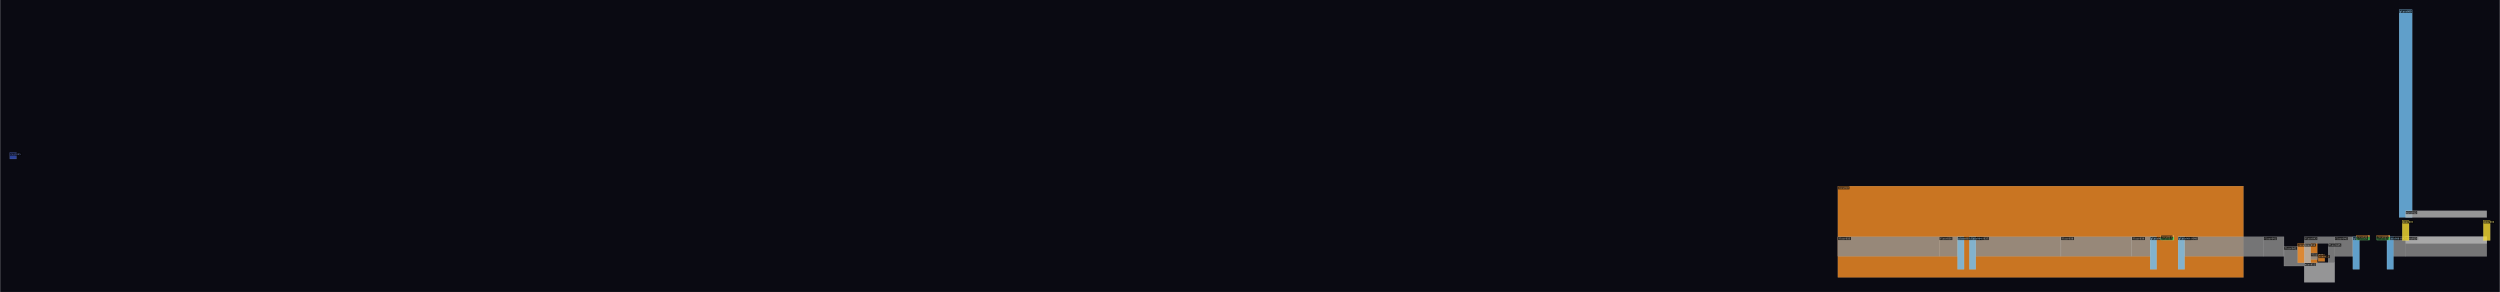
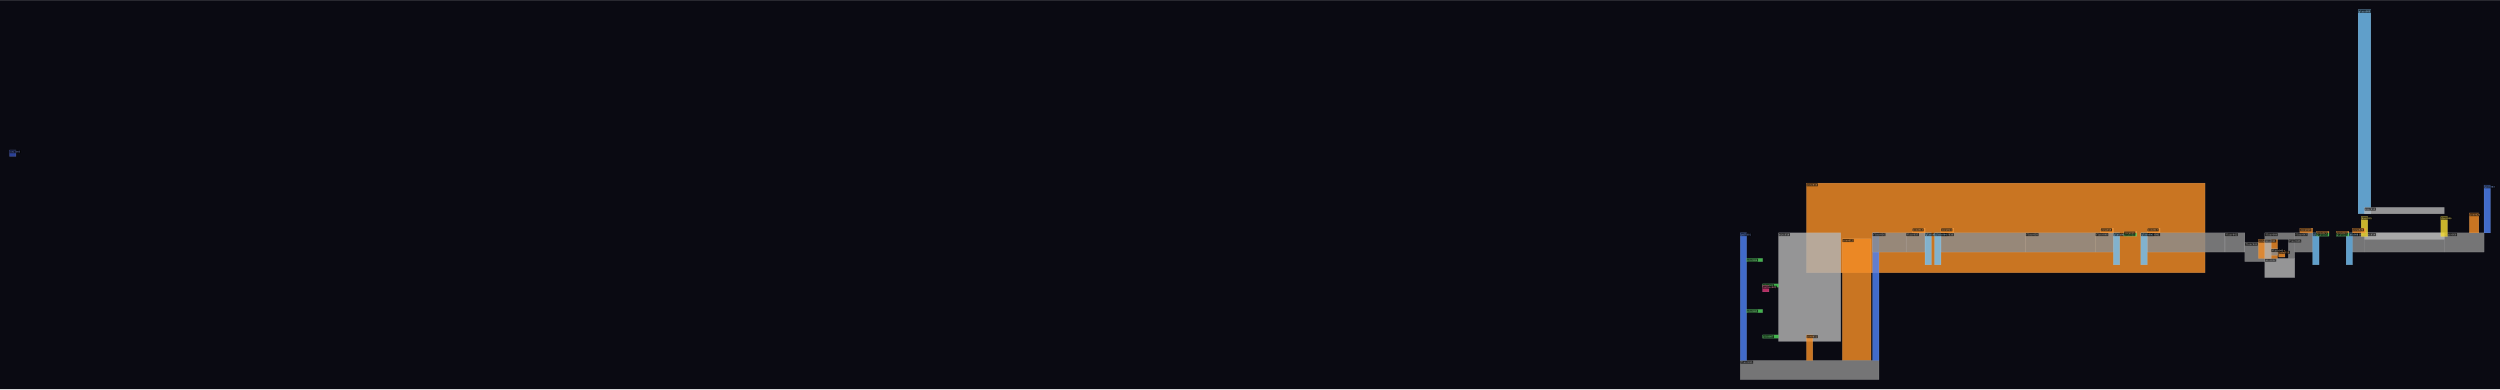
- <svg xmlns="http://www.w3.org/2000/svg" viewBox="-128 -1536 24657.33 2880" width="2800" height="327" font-family="monospace">
-   <rect x="-128" y="-1536" width="24657.33" height="2880" fill="#0a0a12" />
+ <svg xmlns="http://www.w3.org/2000/svg" viewBox="-128 -1536 25088 3904" width="2800" height="436" font-family="monospace">
+   <rect x="-128" y="-1536" width="25088" height="3904" fill="#0a0a12" />
  <rect x="18000" y="300" width="4000" height="900" fill="#f28c26" fill-opacity="0.82" stroke="#f7b472" stroke-width="2" />
  <rect x="18002" y="302" width="112.16" height="30" fill="#000000" fill-opacity="0.7" />
  <text x="18006" y="326" font-size="24" fill="#f7b472">zone010</text>
+   <rect x="17720" y="800" width="624" height="1088" fill="#b3b3b3" fill-opacity="0.82" stroke="#cdcdcd" stroke-width="2" />
+   <rect x="17722" y="802" width="112.16" height="30" fill="#000000" fill-opacity="0.7" />
+   <text x="17726" y="826" font-size="24" fill="#cdcdcd">misc010</text>
+   <rect x="18360" y="860" width="288" height="1220" fill="#f28c26" fill-opacity="0.82" stroke="#f7b472" stroke-width="2" />
+   <rect x="18362" y="862" width="112.16" height="30" fill="#000000" fill-opacity="0.7" />
+   <text x="18366" y="886" font-size="24" fill="#f7b472">zone012</text>
+   <rect x="17336" y="2080" width="1392" height="192" fill="#8c8c8c" fill-opacity="0.82" stroke="#b4b4b4" stroke-width="2" />
+   <rect x="17338" y="2082" width="127.04" height="30" fill="#000000" fill-opacity="0.7" />
+   <text x="17342" y="2106" font-size="24" fill="#b4b4b4">floor035</text>
  <rect x="23536" y="-1440" width="128" height="2048" fill="#73bff2" fill-opacity="0.82" stroke="#a4d6f7" stroke-width="2" />
  <rect x="23538" y="-1438" width="127.04" height="30" fill="#000000" fill-opacity="0.7" />
  <text x="23542" y="-1414" font-size="24" fill="#a4d6f7">glass009</text>
-   <rect x="18000" y="800" width="1000" height="192" fill="#8c8c8c" fill-opacity="0.82" stroke="#b4b4b4" stroke-width="2" />
-   <rect x="18002" y="802" width="127.04" height="30" fill="#000000" fill-opacity="0.7" />
-   <text x="18006" y="826" font-size="24" fill="#b4b4b4">floor035</text>
-   <rect x="19360" y="800" width="840" height="192" fill="#8c8c8c" fill-opacity="0.82" stroke="#b4b4b4" stroke-width="2" />
-   <rect x="19362" y="802" width="127.04" height="30" fill="#000000" fill-opacity="0.7" />
-   <text x="19366" y="826" font-size="24" fill="#b4b4b4">floor037</text>
+   <rect x="19350" y="800" width="850" height="192" fill="#8c8c8c" fill-opacity="0.82" stroke="#b4b4b4" stroke-width="2" />
+   <rect x="19352" y="802" width="127.04" height="30" fill="#000000" fill-opacity="0.7" />
+   <text x="19356" y="826" font-size="24" fill="#b4b4b4">floor038</text>
  <rect x="23600" y="800" width="800" height="192" fill="#8c8c8c" fill-opacity="0.82" stroke="#b4b4b4" stroke-width="2" />
  <rect x="23602" y="802" width="127.04" height="30" fill="#000000" fill-opacity="0.7" />
-   <text x="23606" y="826" font-size="24" fill="#b4b4b4">floor048</text>
+   <text x="23606" y="826" font-size="24" fill="#b4b4b4">floor049</text>
  <rect x="21420" y="800" width="780" height="192" fill="#8c8c8c" fill-opacity="0.82" stroke="#b4b4b4" stroke-width="2" />
  <rect x="21422" y="802" width="127.04" height="30" fill="#000000" fill-opacity="0.7" />
-   <text x="21426" y="826" font-size="24" fill="#b4b4b4">floor040</text>
+   <text x="21426" y="826" font-size="24" fill="#b4b4b4">floor041</text>
  <rect x="20200" y="800" width="700" height="192" fill="#8c8c8c" fill-opacity="0.82" stroke="#b4b4b4" stroke-width="2" />
  <rect x="20202" y="802" width="127.04" height="30" fill="#000000" fill-opacity="0.7" />
-   <text x="20206" y="826" font-size="24" fill="#b4b4b4">floor038</text>
+   <text x="20206" y="826" font-size="24" fill="#b4b4b4">floor039</text>
+   <rect x="17336" y="800" width="64" height="1280" fill="#4d80f2" fill-opacity="0.82" stroke="#8bacf7" stroke-width="2" />
+   <rect x="17338" y="802" width="112.16" height="30" fill="#000000" fill-opacity="0.7" />
+   <text x="17342" y="826" font-size="24" fill="#8bacf7">wall001</text>
+   <rect x="18664" y="800" width="64" height="1280" fill="#4d80f2" fill-opacity="0.82" stroke="#8bacf7" stroke-width="2" />
+   <rect x="18666" y="802" width="112.16" height="30" fill="#000000" fill-opacity="0.7" />
+   <text x="18670" y="826" font-size="24" fill="#8bacf7">wall002</text>
+   <rect x="24400" y="800" width="400" height="192" fill="#8c8c8c" fill-opacity="0.82" stroke="#b4b4b4" stroke-width="2" />
+   <rect x="24402" y="802" width="127.04" height="30" fill="#000000" fill-opacity="0.7" />
+   <text x="24406" y="826" font-size="24" fill="#b4b4b4">floor050</text>
+   <rect x="18664" y="800" width="336" height="192" fill="#8c8c8c" fill-opacity="0.82" stroke="#b4b4b4" stroke-width="2" />
+   <rect x="18666" y="802" width="127.04" height="30" fill="#000000" fill-opacity="0.7" />
+   <text x="18670" y="826" font-size="24" fill="#b4b4b4">floor036</text>
  <rect x="22600" y="1056" width="300" height="192" fill="#b3b3b3" fill-opacity="0.82" stroke="#cdcdcd" stroke-width="2" />
  <rect x="22602" y="1058" width="112.16" height="30" fill="#000000" fill-opacity="0.7" />
-   <text x="22606" y="1082" font-size="24" fill="#cdcdcd">misc011</text>
+   <text x="22606" y="1082" font-size="24" fill="#cdcdcd">misc012</text>
  <rect x="23600" y="800" width="800" height="64" fill="#b3b3b3" fill-opacity="0.82" stroke="#cdcdcd" stroke-width="2" />
  <rect x="23602" y="802" width="112.16" height="30" fill="#000000" fill-opacity="0.7" />
-   <text x="23606" y="826" font-size="24" fill="#cdcdcd">misc013</text>
+   <text x="23606" y="826" font-size="24" fill="#cdcdcd">misc014</text>
  <rect x="23600" y="544" width="800" height="64" fill="#b3b3b3" fill-opacity="0.82" stroke="#cdcdcd" stroke-width="2" />
  <rect x="23602" y="546" width="112.16" height="30" fill="#000000" fill-opacity="0.7" />
-   <text x="23606" y="570" font-size="24" fill="#cdcdcd">misc012</text>
+   <text x="23606" y="570" font-size="24" fill="#cdcdcd">misc013</text>
  <rect x="22200" y="800" width="200" height="192" fill="#8c8c8c" fill-opacity="0.82" stroke="#b4b4b4" stroke-width="2" />
  <rect x="22202" y="802" width="127.04" height="30" fill="#000000" fill-opacity="0.7" />
-   <text x="22206" y="826" font-size="24" fill="#b4b4b4">floor041</text>
+   <text x="22206" y="826" font-size="24" fill="#b4b4b4">floor042</text>
  <rect x="22400" y="896" width="200" height="192" fill="#8c8c8c" fill-opacity="0.82" stroke="#b4b4b4" stroke-width="2" />
  <rect x="22402" y="898" width="127.04" height="30" fill="#000000" fill-opacity="0.7" />
-   <text x="22406" y="922" font-size="24" fill="#b4b4b4">floor042</text>
+   <text x="22406" y="922" font-size="24" fill="#b4b4b4">floor043</text>
  <rect x="22536" y="864" width="192" height="192" fill="#f28c26" fill-opacity="0.82" stroke="#f7b472" stroke-width="2" />
  <rect x="22538" y="866" width="112.16" height="30" fill="#000000" fill-opacity="0.7" />
-   <text x="22542" y="890" font-size="24" fill="#f7b472">zone012</text>
+   <text x="22542" y="890" font-size="24" fill="#f7b472">zone018</text>
+   <rect x="19000" y="800" width="190" height="192" fill="#8c8c8c" fill-opacity="0.82" stroke="#b4b4b4" stroke-width="2" />
+   <rect x="19002" y="802" width="127.04" height="30" fill="#000000" fill-opacity="0.7" />
+   <text x="19006" y="826" font-size="24" fill="#b4b4b4">floor037</text>
  <rect x="20900" y="800" width="180" height="192" fill="#8c8c8c" fill-opacity="0.82" stroke="#b4b4b4" stroke-width="2" />
  <rect x="20902" y="802" width="127.04" height="30" fill="#000000" fill-opacity="0.7" />
-   <text x="20906" y="826" font-size="24" fill="#b4b4b4">floor039</text>
-   <rect x="19000" y="800" width="180" height="192" fill="#8c8c8c" fill-opacity="0.82" stroke="#b4b4b4" stroke-width="2" />
-   <rect x="19002" y="802" width="127.04" height="30" fill="#000000" fill-opacity="0.7" />
-   <text x="19006" y="826" font-size="24" fill="#b4b4b4">floor036</text>
+   <text x="20906" y="826" font-size="24" fill="#b4b4b4">floor040</text>
  <rect x="22900" y="800" width="180" height="192" fill="#8c8c8c" fill-opacity="0.82" stroke="#b4b4b4" stroke-width="2" />
  <rect x="22902" y="802" width="127.04" height="30" fill="#000000" fill-opacity="0.7" />
-   <text x="22906" y="826" font-size="24" fill="#b4b4b4">floor046</text>
+   <text x="22906" y="826" font-size="24" fill="#b4b4b4">floor047</text>
+   <rect x="24800" y="320" width="64" height="480" fill="#4d80f2" fill-opacity="0.82" stroke="#8bacf7" stroke-width="2" />
+   <rect x="24802" y="322" width="112.16" height="30" fill="#000000" fill-opacity="0.7" />
+   <text x="24806" y="346" font-size="24" fill="#8bacf7">wall003</text>
  <rect x="23480" y="800" width="120" height="192" fill="#8c8c8c" fill-opacity="0.82" stroke="#b4b4b4" stroke-width="2" />
  <rect x="23482" y="802" width="127.04" height="30" fill="#000000" fill-opacity="0.7" />
-   <text x="23486" y="826" font-size="24" fill="#b4b4b4">floor047</text>
+   <text x="23486" y="826" font-size="24" fill="#b4b4b4">floor048</text>
+   <rect x="19190" y="800" width="64" height="320" fill="#73bff2" fill-opacity="0.82" stroke="#a4d6f7" stroke-width="2" />
+   <rect x="19192" y="802" width="127.04" height="30" fill="#000000" fill-opacity="0.7" />
+   <text x="19196" y="826" font-size="24" fill="#a4d6f7">glass003</text>
+   <rect x="19286" y="800" width="64" height="320" fill="#73bff2" fill-opacity="0.82" stroke="#a4d6f7" stroke-width="2" />
+   <rect x="19288" y="802" width="127.04" height="30" fill="#000000" fill-opacity="0.7" />
+   <text x="19292" y="826" font-size="24" fill="#a4d6f7">glass004</text>
+   <rect x="21080" y="800" width="64" height="320" fill="#73bff2" fill-opacity="0.82" stroke="#a4d6f7" stroke-width="2" />
+   <rect x="21082" y="802" width="127.04" height="30" fill="#000000" fill-opacity="0.7" />
+   <text x="21086" y="826" font-size="24" fill="#a4d6f7">glass005</text>
+   <rect x="21356" y="800" width="64" height="320" fill="#73bff2" fill-opacity="0.82" stroke="#a4d6f7" stroke-width="2" />
+   <rect x="21358" y="802" width="127.04" height="30" fill="#000000" fill-opacity="0.7" />
+   <text x="21362" y="826" font-size="24" fill="#a4d6f7">glass006</text>
  <rect x="23080" y="800" width="64" height="320" fill="#73bff2" fill-opacity="0.82" stroke="#a4d6f7" stroke-width="2" />
  <rect x="23082" y="802" width="127.04" height="30" fill="#000000" fill-opacity="0.7" />
  <text x="23086" y="826" font-size="24" fill="#a4d6f7">glass007</text>
  <rect x="23416" y="800" width="64" height="320" fill="#73bff2" fill-opacity="0.82" stroke="#a4d6f7" stroke-width="2" />
  <rect x="23418" y="802" width="127.04" height="30" fill="#000000" fill-opacity="0.7" />
  <text x="23422" y="826" font-size="24" fill="#a4d6f7">glass008</text>
-   <rect x="21356" y="800" width="64" height="320" fill="#73bff2" fill-opacity="0.82" stroke="#a4d6f7" stroke-width="2" />
-   <rect x="21358" y="802" width="127.04" height="30" fill="#000000" fill-opacity="0.7" />
-   <text x="21362" y="826" font-size="24" fill="#a4d6f7">glass006</text>
-   <rect x="21080" y="800" width="64" height="320" fill="#73bff2" fill-opacity="0.82" stroke="#a4d6f7" stroke-width="2" />
-   <rect x="21082" y="802" width="127.04" height="30" fill="#000000" fill-opacity="0.7" />
-   <text x="21086" y="826" font-size="24" fill="#a4d6f7">glass005</text>
-   <rect x="19296" y="800" width="64" height="320" fill="#73bff2" fill-opacity="0.82" stroke="#a4d6f7" stroke-width="2" />
-   <rect x="19298" y="802" width="127.04" height="30" fill="#000000" fill-opacity="0.7" />
-   <text x="19302" y="826" font-size="24" fill="#a4d6f7">glass004</text>
-   <rect x="19180" y="800" width="64" height="320" fill="#73bff2" fill-opacity="0.82" stroke="#a4d6f7" stroke-width="2" />
-   <rect x="19182" y="802" width="127.04" height="30" fill="#000000" fill-opacity="0.7" />
-   <text x="19186" y="826" font-size="24" fill="#a4d6f7">glass003</text>
+   <rect x="24652" y="600" width="96" height="200" fill="#f28c26" fill-opacity="0.82" stroke="#f7b472" stroke-width="2" />
+   <rect x="24654" y="602" width="112.16" height="30" fill="#000000" fill-opacity="0.7" />
+   <text x="24658" y="626" font-size="24" fill="#f7b472">zone024</text>
  <rect x="22600" y="800" width="300" height="64" fill="#8c8c8c" fill-opacity="0.82" stroke="#b4b4b4" stroke-width="2" />
  <rect x="22602" y="802" width="127.04" height="30" fill="#000000" fill-opacity="0.7" />
-   <text x="22606" y="826" font-size="24" fill="#b4b4b4">floor043</text>
+   <text x="22606" y="826" font-size="24" fill="#b4b4b4">floor044</text>
+   <rect x="18000" y="1824" width="64" height="256" fill="#f28c26" fill-opacity="0.82" stroke="#f7b472" stroke-width="2" />
+   <rect x="18002" y="1826" width="112.16" height="30" fill="#000000" fill-opacity="0.7" />
+   <text x="18006" y="1850" font-size="24" fill="#f7b472">zone011</text>
  <rect x="24366.67" y="636" width="66.67" height="200" fill="#f2d933" fill-opacity="0.82" stroke="#f7e67a" stroke-width="2" />
  <rect x="24368.67" y="638" width="112.16" height="30" fill="#000000" fill-opacity="0.7" />
  <text x="24372.67" y="662" font-size="24" fill="#f7e67a">door006</text>
  <rect x="23566.67" y="636" width="66.67" height="200" fill="#f2d933" fill-opacity="0.82" stroke="#f7e67a" stroke-width="2" />
  <rect x="23568.67" y="638" width="112.16" height="30" fill="#000000" fill-opacity="0.7" />
  <text x="23572.67" y="662" font-size="24" fill="#f7e67a">door005</text>
  <rect x="22836" y="864" width="64" height="192" fill="#8c8c8c" fill-opacity="0.82" stroke="#b4b4b4" stroke-width="2" />
  <rect x="22838" y="866" width="127.04" height="30" fill="#000000" fill-opacity="0.7" />
-   <text x="22842" y="890" font-size="24" fill="#b4b4b4">floor045</text>
+   <text x="22842" y="890" font-size="24" fill="#b4b4b4">floor046</text>
  <rect x="22600" y="864" width="64" height="192" fill="#b3b3b3" fill-opacity="0.82" stroke="#cdcdcd" stroke-width="2" />
  <rect x="22602" y="866" width="112.16" height="30" fill="#000000" fill-opacity="0.7" />
-   <text x="22606" y="890" font-size="24" fill="#cdcdcd">misc010</text>
-   <rect x="23316" y="800" width="128" height="32" fill="#4dd959" fill-opacity="0.82" stroke="#8be693" stroke-width="2" />
-   <rect x="23318" y="802" width="112.16" height="30" fill="#000000" fill-opacity="0.7" />
-   <text x="23322" y="826" font-size="24" fill="#8be693">plat005</text>
+   <text x="22606" y="890" font-size="24" fill="#cdcdcd">misc011</text>
+   <rect x="21420" y="752" width="128" height="48" fill="#f28c26" fill-opacity="0.82" stroke="#f7b472" stroke-width="2" />
+   <rect x="21422" y="754" width="112.16" height="30" fill="#000000" fill-opacity="0.7" />
+   <text x="21426" y="778" font-size="24" fill="#f7b472">zone017</text>
+   <rect x="20952" y="752" width="128" height="48" fill="#f28c26" fill-opacity="0.82" stroke="#f7b472" stroke-width="2" />
+   <rect x="20954" y="754" width="112.16" height="30" fill="#000000" fill-opacity="0.7" />
+   <text x="20958" y="778" font-size="24" fill="#f7b472">zone015</text>
+   <rect x="19350" y="752" width="128" height="48" fill="#f28c26" fill-opacity="0.82" stroke="#f7b472" stroke-width="2" />
+   <rect x="19352" y="754" width="112.16" height="30" fill="#000000" fill-opacity="0.7" />
+   <text x="19356" y="778" font-size="24" fill="#f7b472">zone014</text>
+   <rect x="19062" y="752" width="128" height="48" fill="#f28c26" fill-opacity="0.82" stroke="#f7b472" stroke-width="2" />
+   <rect x="19064" y="754" width="112.16" height="30" fill="#000000" fill-opacity="0.7" />
+   <text x="19068" y="778" font-size="24" fill="#f7b472">zone013</text>
+   <rect x="23480" y="752" width="128" height="48" fill="#f28c26" fill-opacity="0.82" stroke="#f7b472" stroke-width="2" />
+   <rect x="23482" y="754" width="112.16" height="30" fill="#000000" fill-opacity="0.7" />
+   <text x="23486" y="778" font-size="24" fill="#f7b472">zone023</text>
+   <rect x="22952" y="752" width="128" height="48" fill="#f28c26" fill-opacity="0.82" stroke="#f7b472" stroke-width="2" />
+   <rect x="22954" y="754" width="112.16" height="30" fill="#000000" fill-opacity="0.7" />
+   <text x="22958" y="778" font-size="24" fill="#f7b472">zone020</text>
+   <rect x="17400" y="1056" width="160" height="32" fill="#4dd959" fill-opacity="0.82" stroke="#8be693" stroke-width="2" />
+   <rect x="17402" y="1058" width="112.16" height="30" fill="#000000" fill-opacity="0.7" />
+   <text x="17406" y="1082" font-size="24" fill="#8be693">plat004</text>
+   <rect x="17560" y="1824" width="160" height="32" fill="#4dd959" fill-opacity="0.82" stroke="#8be693" stroke-width="2" />
+   <rect x="17562" y="1826" width="112.16" height="30" fill="#000000" fill-opacity="0.7" />
+   <text x="17566" y="1850" font-size="24" fill="#8be693">plat007</text>
+   <rect x="17560" y="1312" width="160" height="32" fill="#4dd959" fill-opacity="0.82" stroke="#8be693" stroke-width="2" />
+   <rect x="17562" y="1314" width="112.16" height="30" fill="#000000" fill-opacity="0.7" />
+   <text x="17566" y="1338" font-size="24" fill="#8be693">plat006</text>
+   <rect x="17400" y="1568" width="160" height="32" fill="#4dd959" fill-opacity="0.82" stroke="#8be693" stroke-width="2" />
+   <rect x="17402" y="1570" width="112.16" height="30" fill="#000000" fill-opacity="0.7" />
+   <text x="17406" y="1594" font-size="24" fill="#8be693">plat005</text>
  <rect x="-32" y="-32" width="64" height="64" fill="#334db3" fill-opacity="0.82" stroke="#7a8bcd" stroke-width="2" />
  <rect x="-30" y="-30" width="112.16" height="30" fill="#000000" fill-opacity="0.7" />
  <text x="-26" y="-6" font-size="24" fill="#7a8bcd">ceil005</text>
+   <rect x="22738" y="978" width="64" height="64" fill="#f28c26" fill-opacity="0.82" stroke="#f7b472" stroke-width="2" />
+   <rect x="22740" y="980" width="112.16" height="30" fill="#000000" fill-opacity="0.7" />
+   <text x="22744" y="1004" font-size="24" fill="#f7b472">zone019</text>
+   <rect x="23316" y="800" width="128" height="32" fill="#4dd959" fill-opacity="0.82" stroke="#8be693" stroke-width="2" />
+   <rect x="23318" y="802" width="112.16" height="30" fill="#000000" fill-opacity="0.7" />
+   <text x="23322" y="826" font-size="24" fill="#8be693">plat010</text>
  <rect x="23116" y="800" width="128" height="32" fill="#4dd959" fill-opacity="0.82" stroke="#8be693" stroke-width="2" />
  <rect x="23118" y="802" width="112.16" height="30" fill="#000000" fill-opacity="0.7" />
-   <text x="23122" y="826" font-size="24" fill="#8be693">plat004</text>
+   <text x="23122" y="826" font-size="24" fill="#8be693">plat009</text>
+   <rect x="17560" y="1328" width="64" height="64" fill="#d93373" fill-opacity="0.82" stroke="#e67aa4" stroke-width="2" />
+   <rect x="17562" y="1330" width="141.92" height="30" fill="#000000" fill-opacity="0.7" />
+   <text x="17566" y="1354" font-size="24" fill="#e67aa4">spikes003</text>
  <rect x="22664" y="960" width="64" height="64" fill="#8c8c8c" fill-opacity="0.82" stroke="#b4b4b4" stroke-width="2" />
  <rect x="22666" y="962" width="127.04" height="30" fill="#000000" fill-opacity="0.7" />
-   <text x="22670" y="986" font-size="24" fill="#b4b4b4">floor044</text>
+   <text x="22670" y="986" font-size="24" fill="#b4b4b4">floor045</text>
  <rect x="21186" y="800" width="128" height="32" fill="#4dd959" fill-opacity="0.82" stroke="#8be693" stroke-width="2" />
  <rect x="21188" y="802" width="112.16" height="30" fill="#000000" fill-opacity="0.7" />
-   <text x="21192" y="826" font-size="24" fill="#8be693">plat003</text>
-   <rect x="22738" y="978" width="64" height="64" fill="#f28c26" fill-opacity="0.82" stroke="#f7b472" stroke-width="2" />
-   <rect x="22740" y="980" width="112.16" height="30" fill="#000000" fill-opacity="0.7" />
-   <text x="22744" y="1004" font-size="24" fill="#f7b472">zone013</text>
+   <text x="21192" y="826" font-size="24" fill="#8be693">plat008</text>
+   <rect x="23316" y="784" width="128" height="16" fill="#f28c26" fill-opacity="0.82" stroke="#f7b472" stroke-width="2" />
+   <rect x="23318" y="786" width="112.16" height="30" fill="#000000" fill-opacity="0.7" />
+   <text x="23322" y="810" font-size="24" fill="#f7b472">zone022</text>
  <rect x="23116" y="784" width="128" height="16" fill="#f28c26" fill-opacity="0.82" stroke="#f7b472" stroke-width="2" />
  <rect x="23118" y="786" width="112.16" height="30" fill="#000000" fill-opacity="0.7" />
-   <text x="23122" y="810" font-size="24" fill="#f7b472">zone014</text>
-   <rect x="23316" y="784" width="128" height="16" fill="#f28c26" fill-opacity="0.82" stroke="#f7b472" stroke-width="2" />
-   <rect x="23318" y="786" width="112.16" height="30" fill="#000000" fill-opacity="0.7" />
-   <text x="23322" y="810" font-size="24" fill="#f7b472">zone015</text>
+   <text x="23122" y="810" font-size="24" fill="#f7b472">zone021</text>
  <rect x="21186" y="784" width="128" height="16" fill="#f28c26" fill-opacity="0.82" stroke="#f7b472" stroke-width="2" />
  <rect x="21188" y="786" width="112.16" height="30" fill="#000000" fill-opacity="0.7" />
-   <text x="21192" y="810" font-size="24" fill="#f7b472">zone011</text>
+   <text x="21192" y="810" font-size="24" fill="#f7b472">zone016</text>
</svg>
